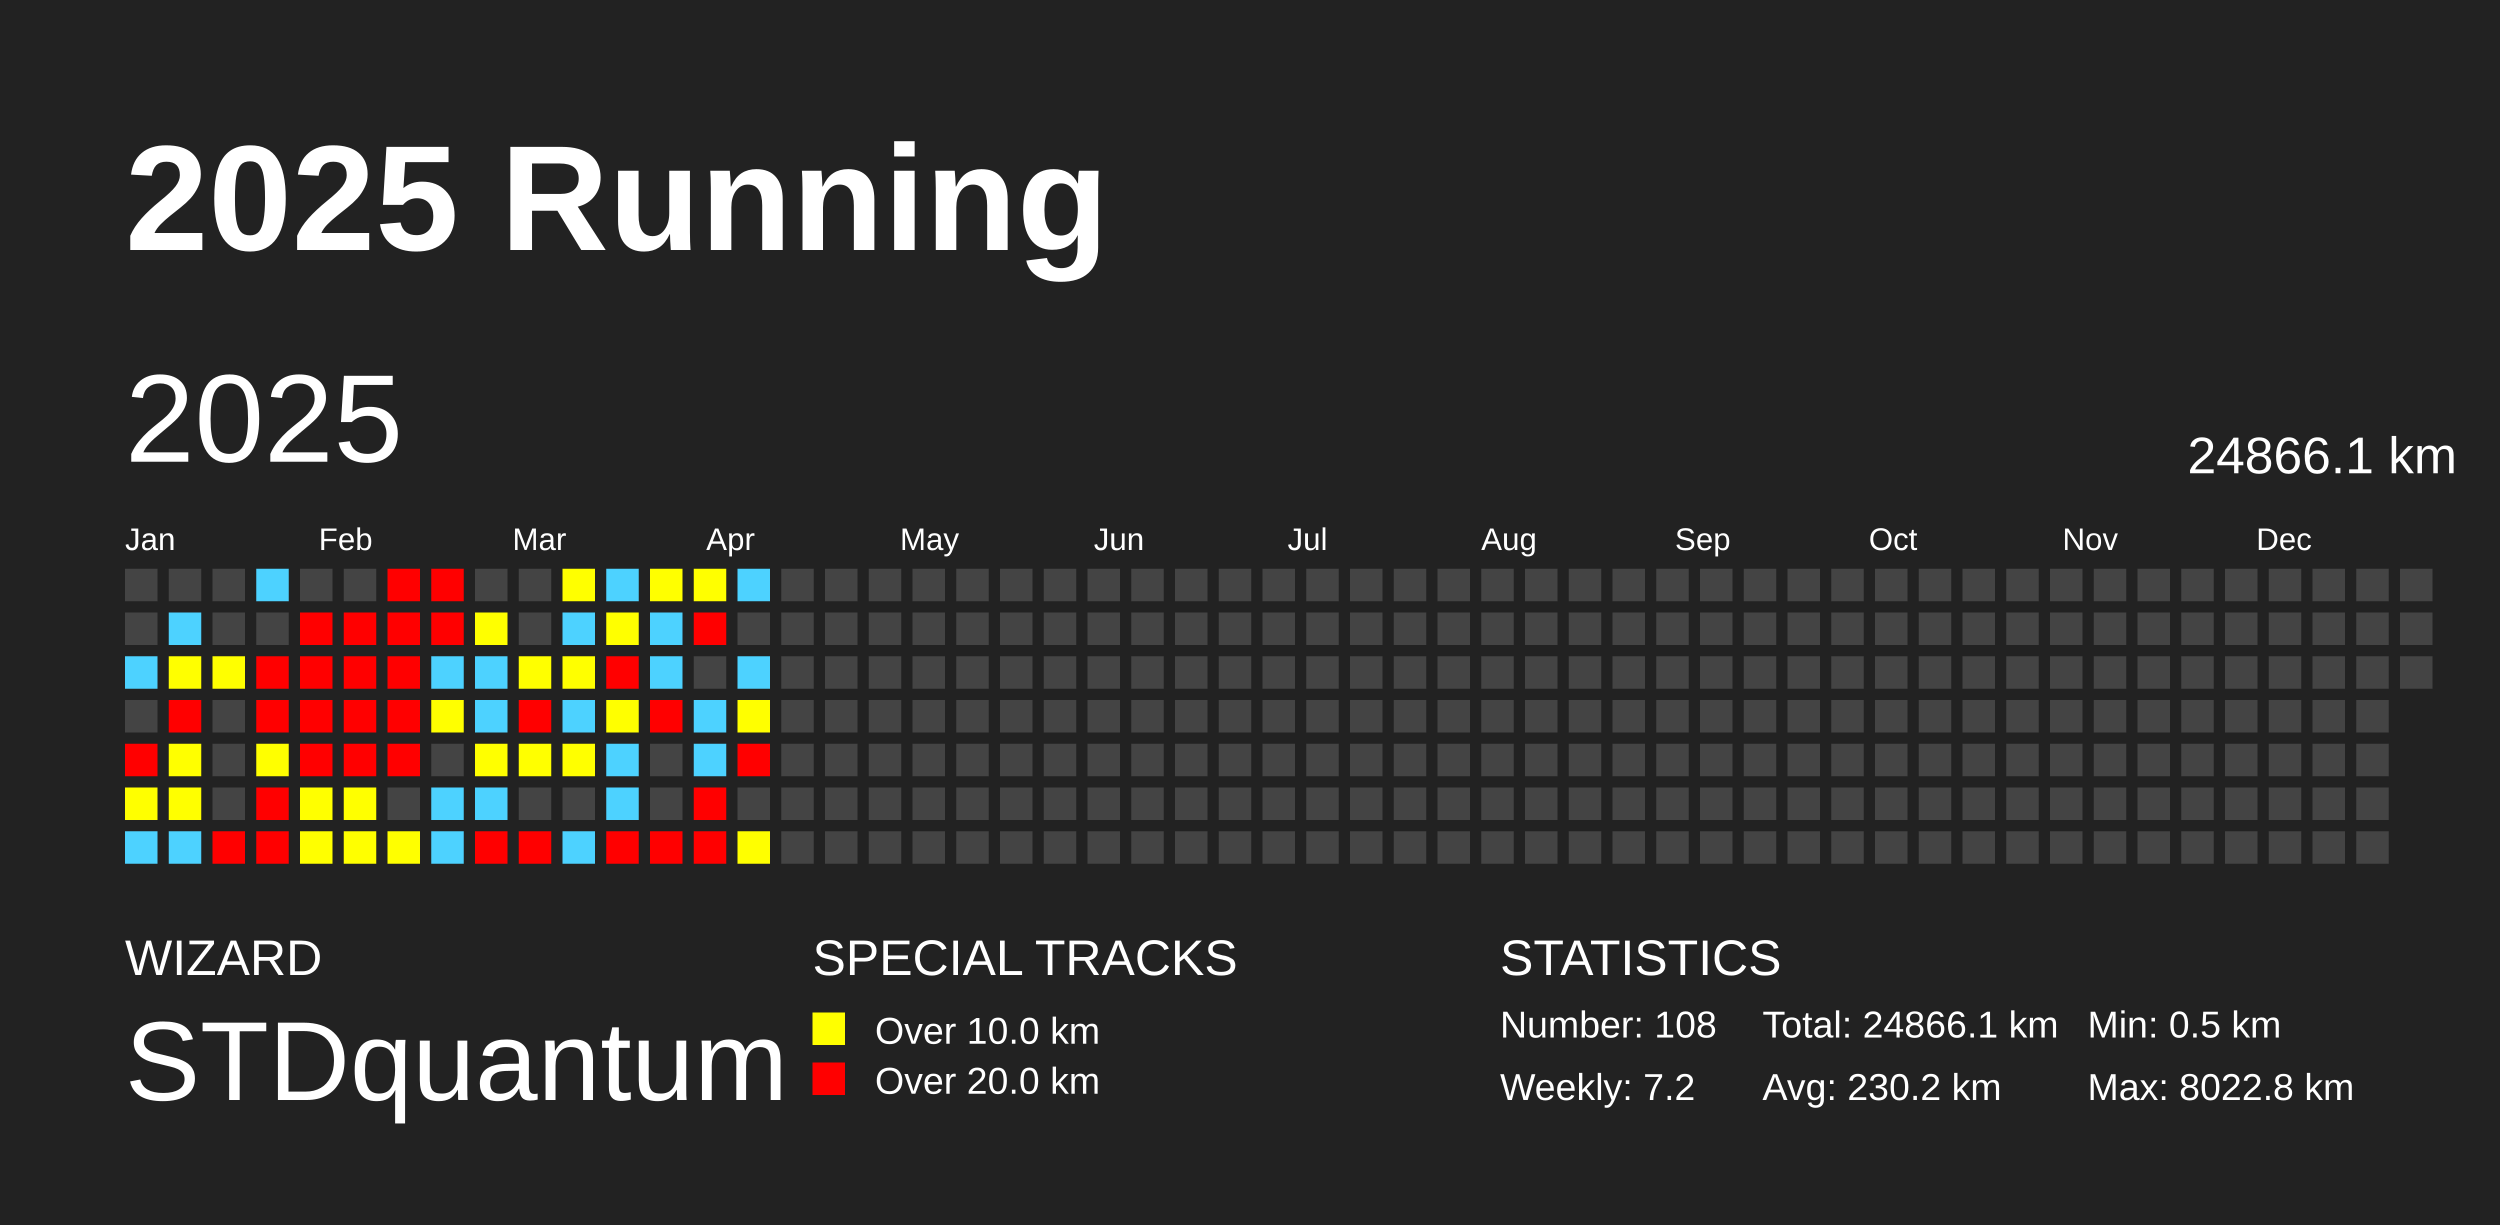
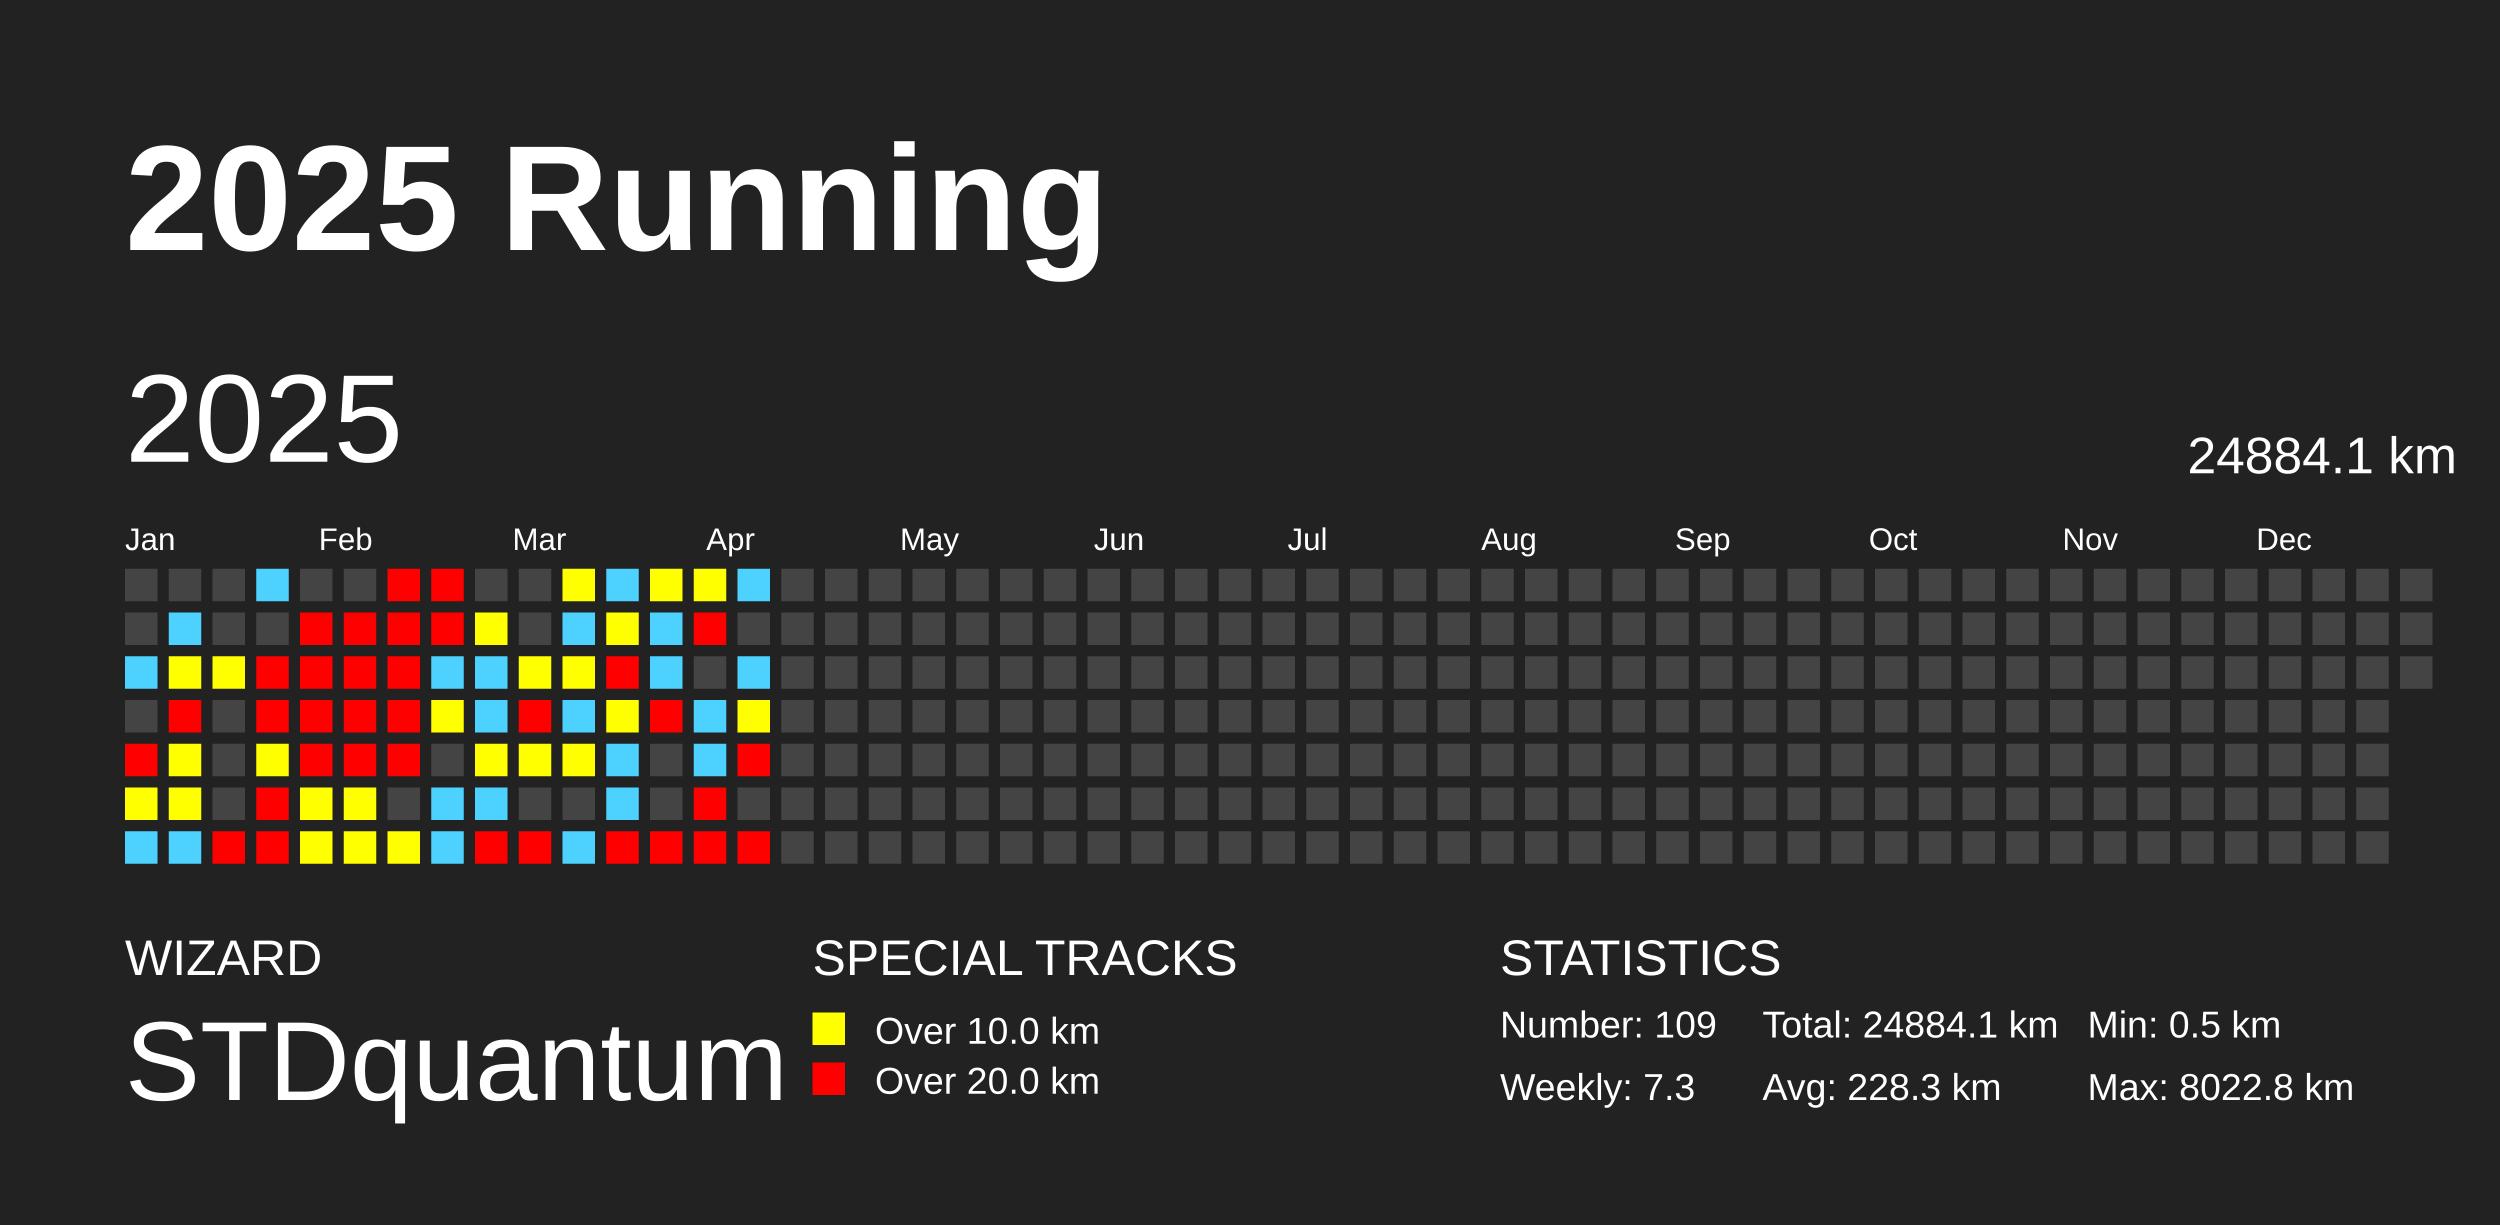
<svg xmlns="http://www.w3.org/2000/svg" baseProfile="full" height="98mm" version="1.1" viewBox="0,0,200,98" width="200mm">
  <defs />
  <rect fill="#222222" height="98" width="200" x="0" y="0" />
  <text fill="#FFFFFF" style="font-size:12px; font-family:Arial; font-weight:bold;" x="10" y="20">2025 Running</text>
  <text fill="#FFFFFF" style="font-size:4px; font-family:Arial" x="10" y="78">WIZARD</text>
  <text fill="#FFFFFF" style="font-size:9px; font-family:Arial" x="10" y="88">STDquantum</text>
  <text fill="#FFFFFF" style="font-size:4px; font-family:Arial" x="65" y="78">SPECIAL TRACKS</text>
  <rect fill="yellow" height="2.6" width="2.6" x="65" y="81" />
  <text fill="#FFFFFF" style="font-size:3px; font-family:Arial" x="70" y="83.5">Over 10.0 km</text>
  <rect fill="red" height="2.6" width="2.6" x="65" y="85" />
  <text fill="#FFFFFF" style="font-size:3px; font-family:Arial" x="70" y="87.5">Over 20.0 km</text>
  <text fill="#FFFFFF" style="font-size:4px; font-family:Arial" x="120" y="78">STATISTICS</text>
-   <text fill="#FFFFFF" style="font-size:3px; font-family:Arial" x="120" y="83">Number: 108</text>
-   <text fill="#FFFFFF" style="font-size:3px; font-family:Arial" x="120" y="88">Weekly: 7.2</text>
-   <text fill="#FFFFFF" style="font-size:3px; font-family:Arial" x="141" y="83">Total: 24866.1 km</text>
-   <text fill="#FFFFFF" style="font-size:3px; font-family:Arial" x="141" y="88">Avg: 230.2 km</text>
+   <text fill="#FFFFFF" style="font-size:3px; font-family:Arial" x="120" y="83">Number: 109</text>
+   <text fill="#FFFFFF" style="font-size:3px; font-family:Arial" x="120" y="88">Weekly: 7.3</text>
+   <text fill="#FFFFFF" style="font-size:3px; font-family:Arial" x="141" y="83">Total: 24884.1 km</text>
+   <text fill="#FFFFFF" style="font-size:3px; font-family:Arial" x="141" y="88">Avg: 228.3 km</text>
  <text fill="#FFFFFF" style="font-size:3px; font-family:Arial" x="167" y="83">Min: 0.5 km</text>
  <text fill="#FFFFFF" style="font-size:3px; font-family:Arial" x="167" y="88">Max: 8022.8 km</text>
  <text dominant-baseline="hanging" fill="#FFFFFF" style="font-size:10.0px; font-family:Arial;" x="10" y="30">2025</text>
-   <text dominant-baseline="hanging" fill="#FFFFFF" style="font-size:4.125px; font-family:Arial;" x="175" y="35">24866.1 km</text>
+   <text dominant-baseline="hanging" fill="#FFFFFF" style="font-size:4.125px; font-family:Arial;" x="175" y="35">24884.1 km</text>
  <text fill="#FFFFFF" style="font-size:2.5px; font-family:Arial" x="10.0" y="44">Jan</text>
  <text fill="#FFFFFF" style="font-size:2.5px; font-family:Arial" x="25.5" y="44">Feb</text>
  <text fill="#FFFFFF" style="font-size:2.5px; font-family:Arial" x="41.0" y="44">Mar</text>
  <text fill="#FFFFFF" style="font-size:2.5px; font-family:Arial" x="56.5" y="44">Apr</text>
  <text fill="#FFFFFF" style="font-size:2.5px; font-family:Arial" x="72.0" y="44">May</text>
  <text fill="#FFFFFF" style="font-size:2.5px; font-family:Arial" x="87.5" y="44">Jun</text>
  <text fill="#FFFFFF" style="font-size:2.5px; font-family:Arial" x="103.0" y="44">Jul</text>
  <text fill="#FFFFFF" style="font-size:2.5px; font-family:Arial" x="118.5" y="44">Aug</text>
  <text fill="#FFFFFF" style="font-size:2.5px; font-family:Arial" x="134.0" y="44">Sep</text>
  <text fill="#FFFFFF" style="font-size:2.5px; font-family:Arial" x="149.5" y="44">Oct</text>
  <text fill="#FFFFFF" style="font-size:2.5px; font-family:Arial" x="165.0" y="44">Nov</text>
  <text fill="#FFFFFF" style="font-size:2.5px; font-family:Arial" x="180.5" y="44">Dec</text>
  <rect fill="#444444" height="2.6" width="2.6" x="10.0" y="45.5" />
  <rect fill="#444444" height="2.6" width="2.6" x="10.0" y="49.0" />
  <rect fill="#4dd2ff" height="2.6" width="2.6" x="10.0" y="52.5" />
  <rect fill="#444444" height="2.6" width="2.6" x="10.0" y="56.0" />
  <rect fill="red" height="2.6" width="2.6" x="10.0" y="59.5" />
  <rect fill="#ffff00" height="2.6" width="2.6" x="10.0" y="63.0" />
  <rect fill="#4dd2ff" height="2.6" width="2.6" x="10.0" y="66.5" />
  <rect fill="#444444" height="2.6" width="2.6" x="13.5" y="45.5" />
  <rect fill="#4dd2ff" height="2.6" width="2.6" x="13.5" y="49.0" />
  <rect fill="#ffff00" height="2.6" width="2.6" x="13.5" y="52.5" />
  <rect fill="red" height="2.6" width="2.6" x="13.5" y="56.0" />
  <rect fill="#ffff00" height="2.6" width="2.6" x="13.5" y="59.5" />
  <rect fill="#ffff00" height="2.6" width="2.6" x="13.5" y="63.0" />
  <rect fill="#4dd2ff" height="2.6" width="2.6" x="13.5" y="66.5" />
  <rect fill="#444444" height="2.6" width="2.6" x="17.0" y="45.5" />
  <rect fill="#444444" height="2.6" width="2.6" x="17.0" y="49.0" />
  <rect fill="#ffff00" height="2.6" width="2.6" x="17.0" y="52.5" />
  <rect fill="#444444" height="2.6" width="2.6" x="17.0" y="56.0" />
  <rect fill="#444444" height="2.6" width="2.6" x="17.0" y="59.5" />
  <rect fill="#444444" height="2.6" width="2.6" x="17.0" y="63.0" />
  <rect fill="red" height="2.6" width="2.6" x="17.0" y="66.5" />
  <rect fill="#4dd2ff" height="2.6" width="2.6" x="20.5" y="45.5" />
  <rect fill="#444444" height="2.6" width="2.6" x="20.5" y="49.0" />
  <rect fill="red" height="2.6" width="2.6" x="20.5" y="52.5" />
  <rect fill="red" height="2.6" width="2.6" x="20.5" y="56.0" />
  <rect fill="#ffff00" height="2.6" width="2.6" x="20.5" y="59.5" />
  <rect fill="red" height="2.6" width="2.6" x="20.5" y="63.0" />
  <rect fill="red" height="2.6" width="2.6" x="20.5" y="66.5" />
  <rect fill="#444444" height="2.6" width="2.6" x="24.0" y="45.5" />
  <rect fill="red" height="2.6" width="2.6" x="24.0" y="49.0" />
  <rect fill="red" height="2.6" width="2.6" x="24.0" y="52.5" />
  <rect fill="red" height="2.6" width="2.6" x="24.0" y="56.0" />
  <rect fill="red" height="2.6" width="2.6" x="24.0" y="59.5" />
  <rect fill="#ffff00" height="2.6" width="2.6" x="24.0" y="63.0" />
  <rect fill="#ffff00" height="2.6" width="2.6" x="24.0" y="66.5" />
  <rect fill="#444444" height="2.6" width="2.6" x="27.5" y="45.5" />
  <rect fill="red" height="2.6" width="2.6" x="27.5" y="49.0" />
  <rect fill="red" height="2.6" width="2.6" x="27.5" y="52.5" />
  <rect fill="red" height="2.6" width="2.6" x="27.5" y="56.0" />
  <rect fill="red" height="2.6" width="2.6" x="27.5" y="59.5" />
  <rect fill="#ffff00" height="2.6" width="2.6" x="27.5" y="63.0" />
  <rect fill="#ffff00" height="2.6" width="2.6" x="27.5" y="66.5" />
  <rect fill="red" height="2.6" width="2.6" x="31.0" y="45.5" />
  <rect fill="red" height="2.6" width="2.6" x="31.0" y="49.0" />
  <rect fill="red" height="2.6" width="2.6" x="31.0" y="52.5" />
  <rect fill="red" height="2.6" width="2.6" x="31.0" y="56.0" />
  <rect fill="red" height="2.6" width="2.6" x="31.0" y="59.5" />
  <rect fill="#444444" height="2.6" width="2.6" x="31.0" y="63.0" />
  <rect fill="#ffff00" height="2.6" width="2.6" x="31.0" y="66.5" />
  <rect fill="red" height="2.6" width="2.6" x="34.5" y="45.5" />
  <rect fill="red" height="2.6" width="2.6" x="34.5" y="49.0" />
  <rect fill="#4dd2ff" height="2.6" width="2.6" x="34.5" y="52.5" />
  <rect fill="#ffff00" height="2.6" width="2.6" x="34.5" y="56.0" />
  <rect fill="#444444" height="2.6" width="2.6" x="34.5" y="59.5" />
  <rect fill="#4dd2ff" height="2.6" width="2.6" x="34.5" y="63.0" />
  <rect fill="#4dd2ff" height="2.6" width="2.6" x="34.5" y="66.5" />
  <rect fill="#444444" height="2.6" width="2.6" x="38.0" y="45.5" />
  <rect fill="#ffff00" height="2.6" width="2.6" x="38.0" y="49.0" />
  <rect fill="#4dd2ff" height="2.6" width="2.6" x="38.0" y="52.5" />
  <rect fill="#4dd2ff" height="2.6" width="2.6" x="38.0" y="56.0" />
  <rect fill="#ffff00" height="2.6" width="2.6" x="38.0" y="59.5" />
  <rect fill="#4dd2ff" height="2.6" width="2.6" x="38.0" y="63.0" />
  <rect fill="red" height="2.6" width="2.6" x="38.0" y="66.5" />
  <rect fill="#444444" height="2.6" width="2.6" x="41.5" y="45.5" />
  <rect fill="#444444" height="2.6" width="2.6" x="41.5" y="49.0" />
  <rect fill="#ffff00" height="2.6" width="2.6" x="41.5" y="52.5" />
  <rect fill="red" height="2.6" width="2.6" x="41.5" y="56.0" />
  <rect fill="#ffff00" height="2.6" width="2.6" x="41.5" y="59.5" />
  <rect fill="#444444" height="2.6" width="2.6" x="41.5" y="63.0" />
  <rect fill="red" height="2.6" width="2.6" x="41.5" y="66.5" />
  <rect fill="#ffff00" height="2.6" width="2.6" x="45.0" y="45.5" />
  <rect fill="#4dd2ff" height="2.6" width="2.6" x="45.0" y="49.0" />
  <rect fill="#ffff00" height="2.6" width="2.6" x="45.0" y="52.5" />
  <rect fill="#4dd2ff" height="2.6" width="2.6" x="45.0" y="56.0" />
  <rect fill="#ffff00" height="2.6" width="2.6" x="45.0" y="59.5" />
  <rect fill="#444444" height="2.6" width="2.6" x="45.0" y="63.0" />
  <rect fill="#4dd2ff" height="2.6" width="2.6" x="45.0" y="66.5" />
  <rect fill="#4dd2ff" height="2.6" width="2.6" x="48.5" y="45.5" />
  <rect fill="#ffff00" height="2.6" width="2.6" x="48.5" y="49.0" />
  <rect fill="red" height="2.6" width="2.6" x="48.5" y="52.5" />
  <rect fill="#ffff00" height="2.6" width="2.6" x="48.5" y="56.0" />
  <rect fill="#4dd2ff" height="2.6" width="2.6" x="48.5" y="59.5" />
  <rect fill="#4dd2ff" height="2.6" width="2.6" x="48.5" y="63.0" />
  <rect fill="red" height="2.6" width="2.6" x="48.5" y="66.5" />
  <rect fill="#ffff00" height="2.6" width="2.6" x="52.0" y="45.5" />
  <rect fill="#4dd2ff" height="2.6" width="2.6" x="52.0" y="49.0" />
  <rect fill="#4dd2ff" height="2.6" width="2.6" x="52.0" y="52.5" />
  <rect fill="red" height="2.6" width="2.6" x="52.0" y="56.0" />
  <rect fill="#444444" height="2.6" width="2.6" x="52.0" y="59.5" />
  <rect fill="#444444" height="2.6" width="2.6" x="52.0" y="63.0" />
  <rect fill="red" height="2.6" width="2.6" x="52.0" y="66.5" />
  <rect fill="#ffff00" height="2.6" width="2.6" x="55.5" y="45.5" />
  <rect fill="red" height="2.6" width="2.6" x="55.5" y="49.0" />
  <rect fill="#444444" height="2.6" width="2.6" x="55.5" y="52.5" />
  <rect fill="#4dd2ff" height="2.6" width="2.6" x="55.5" y="56.0" />
  <rect fill="#4dd2ff" height="2.6" width="2.6" x="55.5" y="59.5" />
  <rect fill="red" height="2.6" width="2.6" x="55.5" y="63.0" />
  <rect fill="red" height="2.6" width="2.6" x="55.5" y="66.5" />
  <rect fill="#4dd2ff" height="2.6" width="2.6" x="59.0" y="45.5" />
  <rect fill="#444444" height="2.6" width="2.6" x="59.0" y="49.0" />
  <rect fill="#4dd2ff" height="2.6" width="2.6" x="59.0" y="52.5" />
  <rect fill="#ffff00" height="2.6" width="2.6" x="59.0" y="56.0" />
  <rect fill="red" height="2.6" width="2.6" x="59.0" y="59.5" />
  <rect fill="#444444" height="2.6" width="2.6" x="59.0" y="63.0" />
-   <rect fill="#ffff00" height="2.6" width="2.6" x="59.0" y="66.5" />
+   <rect fill="red" height="2.6" width="2.6" x="59.0" y="66.5" />
  <rect fill="#444444" height="2.6" width="2.6" x="62.5" y="45.5" />
  <rect fill="#444444" height="2.6" width="2.6" x="62.5" y="49.0" />
  <rect fill="#444444" height="2.6" width="2.6" x="62.5" y="52.5" />
  <rect fill="#444444" height="2.6" width="2.6" x="62.5" y="56.0" />
  <rect fill="#444444" height="2.6" width="2.6" x="62.5" y="59.5" />
  <rect fill="#444444" height="2.6" width="2.6" x="62.5" y="63.0" />
  <rect fill="#444444" height="2.6" width="2.6" x="62.5" y="66.5" />
  <rect fill="#444444" height="2.6" width="2.6" x="66.0" y="45.5" />
  <rect fill="#444444" height="2.6" width="2.6" x="66.0" y="49.0" />
  <rect fill="#444444" height="2.6" width="2.6" x="66.0" y="52.5" />
  <rect fill="#444444" height="2.6" width="2.6" x="66.0" y="56.0" />
  <rect fill="#444444" height="2.6" width="2.6" x="66.0" y="59.5" />
  <rect fill="#444444" height="2.6" width="2.6" x="66.0" y="63.0" />
  <rect fill="#444444" height="2.6" width="2.6" x="66.0" y="66.5" />
  <rect fill="#444444" height="2.6" width="2.6" x="69.5" y="45.5" />
  <rect fill="#444444" height="2.6" width="2.6" x="69.5" y="49.0" />
  <rect fill="#444444" height="2.6" width="2.6" x="69.5" y="52.5" />
  <rect fill="#444444" height="2.6" width="2.6" x="69.5" y="56.0" />
  <rect fill="#444444" height="2.6" width="2.6" x="69.5" y="59.5" />
  <rect fill="#444444" height="2.6" width="2.6" x="69.5" y="63.0" />
  <rect fill="#444444" height="2.6" width="2.6" x="69.5" y="66.5" />
  <rect fill="#444444" height="2.6" width="2.6" x="73.0" y="45.5" />
  <rect fill="#444444" height="2.6" width="2.6" x="73.0" y="49.0" />
  <rect fill="#444444" height="2.6" width="2.6" x="73.0" y="52.5" />
  <rect fill="#444444" height="2.6" width="2.6" x="73.0" y="56.0" />
  <rect fill="#444444" height="2.6" width="2.6" x="73.0" y="59.5" />
  <rect fill="#444444" height="2.6" width="2.6" x="73.0" y="63.0" />
  <rect fill="#444444" height="2.6" width="2.6" x="73.0" y="66.5" />
  <rect fill="#444444" height="2.6" width="2.6" x="76.5" y="45.5" />
  <rect fill="#444444" height="2.6" width="2.6" x="76.5" y="49.0" />
  <rect fill="#444444" height="2.6" width="2.6" x="76.5" y="52.5" />
  <rect fill="#444444" height="2.6" width="2.6" x="76.5" y="56.0" />
  <rect fill="#444444" height="2.6" width="2.6" x="76.5" y="59.5" />
  <rect fill="#444444" height="2.6" width="2.6" x="76.5" y="63.0" />
  <rect fill="#444444" height="2.6" width="2.6" x="76.5" y="66.5" />
  <rect fill="#444444" height="2.6" width="2.6" x="80.0" y="45.5" />
  <rect fill="#444444" height="2.6" width="2.6" x="80.0" y="49.0" />
  <rect fill="#444444" height="2.6" width="2.6" x="80.0" y="52.5" />
  <rect fill="#444444" height="2.6" width="2.6" x="80.0" y="56.0" />
  <rect fill="#444444" height="2.6" width="2.6" x="80.0" y="59.5" />
  <rect fill="#444444" height="2.6" width="2.6" x="80.0" y="63.0" />
  <rect fill="#444444" height="2.6" width="2.6" x="80.0" y="66.5" />
  <rect fill="#444444" height="2.6" width="2.6" x="83.5" y="45.5" />
  <rect fill="#444444" height="2.6" width="2.6" x="83.5" y="49.0" />
  <rect fill="#444444" height="2.6" width="2.6" x="83.5" y="52.5" />
  <rect fill="#444444" height="2.6" width="2.6" x="83.5" y="56.0" />
  <rect fill="#444444" height="2.6" width="2.6" x="83.5" y="59.5" />
  <rect fill="#444444" height="2.6" width="2.6" x="83.5" y="63.0" />
  <rect fill="#444444" height="2.6" width="2.6" x="83.5" y="66.5" />
  <rect fill="#444444" height="2.6" width="2.6" x="87.0" y="45.5" />
  <rect fill="#444444" height="2.6" width="2.6" x="87.0" y="49.0" />
  <rect fill="#444444" height="2.6" width="2.6" x="87.0" y="52.5" />
  <rect fill="#444444" height="2.6" width="2.6" x="87.0" y="56.0" />
  <rect fill="#444444" height="2.6" width="2.6" x="87.0" y="59.5" />
  <rect fill="#444444" height="2.6" width="2.6" x="87.0" y="63.0" />
  <rect fill="#444444" height="2.6" width="2.6" x="87.0" y="66.5" />
  <rect fill="#444444" height="2.6" width="2.6" x="90.5" y="45.5" />
  <rect fill="#444444" height="2.6" width="2.6" x="90.5" y="49.0" />
  <rect fill="#444444" height="2.6" width="2.6" x="90.5" y="52.5" />
  <rect fill="#444444" height="2.6" width="2.6" x="90.5" y="56.0" />
  <rect fill="#444444" height="2.6" width="2.6" x="90.5" y="59.5" />
  <rect fill="#444444" height="2.6" width="2.6" x="90.5" y="63.0" />
  <rect fill="#444444" height="2.6" width="2.6" x="90.5" y="66.5" />
  <rect fill="#444444" height="2.6" width="2.6" x="94.0" y="45.5" />
  <rect fill="#444444" height="2.6" width="2.6" x="94.0" y="49.0" />
  <rect fill="#444444" height="2.6" width="2.6" x="94.0" y="52.5" />
  <rect fill="#444444" height="2.6" width="2.6" x="94.0" y="56.0" />
  <rect fill="#444444" height="2.6" width="2.6" x="94.0" y="59.5" />
  <rect fill="#444444" height="2.6" width="2.6" x="94.0" y="63.0" />
  <rect fill="#444444" height="2.6" width="2.6" x="94.0" y="66.5" />
  <rect fill="#444444" height="2.6" width="2.6" x="97.5" y="45.5" />
  <rect fill="#444444" height="2.6" width="2.6" x="97.5" y="49.0" />
  <rect fill="#444444" height="2.6" width="2.6" x="97.5" y="52.5" />
  <rect fill="#444444" height="2.6" width="2.6" x="97.5" y="56.0" />
  <rect fill="#444444" height="2.6" width="2.6" x="97.5" y="59.5" />
  <rect fill="#444444" height="2.6" width="2.6" x="97.5" y="63.0" />
  <rect fill="#444444" height="2.6" width="2.6" x="97.5" y="66.5" />
  <rect fill="#444444" height="2.6" width="2.6" x="101.0" y="45.5" />
  <rect fill="#444444" height="2.6" width="2.6" x="101.0" y="49.0" />
  <rect fill="#444444" height="2.6" width="2.6" x="101.0" y="52.5" />
  <rect fill="#444444" height="2.6" width="2.6" x="101.0" y="56.0" />
  <rect fill="#444444" height="2.6" width="2.6" x="101.0" y="59.5" />
  <rect fill="#444444" height="2.6" width="2.6" x="101.0" y="63.0" />
  <rect fill="#444444" height="2.6" width="2.6" x="101.0" y="66.5" />
  <rect fill="#444444" height="2.6" width="2.6" x="104.5" y="45.5" />
  <rect fill="#444444" height="2.6" width="2.6" x="104.5" y="49.0" />
  <rect fill="#444444" height="2.6" width="2.6" x="104.5" y="52.5" />
  <rect fill="#444444" height="2.6" width="2.6" x="104.5" y="56.0" />
  <rect fill="#444444" height="2.6" width="2.6" x="104.5" y="59.5" />
  <rect fill="#444444" height="2.6" width="2.6" x="104.5" y="63.0" />
  <rect fill="#444444" height="2.6" width="2.6" x="104.5" y="66.5" />
  <rect fill="#444444" height="2.6" width="2.6" x="108.0" y="45.5" />
  <rect fill="#444444" height="2.6" width="2.6" x="108.0" y="49.0" />
  <rect fill="#444444" height="2.6" width="2.6" x="108.0" y="52.5" />
  <rect fill="#444444" height="2.6" width="2.6" x="108.0" y="56.0" />
  <rect fill="#444444" height="2.6" width="2.6" x="108.0" y="59.5" />
  <rect fill="#444444" height="2.6" width="2.6" x="108.0" y="63.0" />
  <rect fill="#444444" height="2.6" width="2.6" x="108.0" y="66.5" />
  <rect fill="#444444" height="2.6" width="2.6" x="111.5" y="45.5" />
  <rect fill="#444444" height="2.6" width="2.6" x="111.5" y="49.0" />
  <rect fill="#444444" height="2.6" width="2.6" x="111.5" y="52.5" />
  <rect fill="#444444" height="2.6" width="2.6" x="111.5" y="56.0" />
  <rect fill="#444444" height="2.6" width="2.6" x="111.5" y="59.5" />
  <rect fill="#444444" height="2.6" width="2.6" x="111.5" y="63.0" />
  <rect fill="#444444" height="2.6" width="2.6" x="111.5" y="66.5" />
  <rect fill="#444444" height="2.6" width="2.6" x="115.0" y="45.5" />
  <rect fill="#444444" height="2.6" width="2.6" x="115.0" y="49.0" />
  <rect fill="#444444" height="2.6" width="2.6" x="115.0" y="52.5" />
  <rect fill="#444444" height="2.6" width="2.6" x="115.0" y="56.0" />
  <rect fill="#444444" height="2.6" width="2.6" x="115.0" y="59.5" />
  <rect fill="#444444" height="2.6" width="2.6" x="115.0" y="63.0" />
  <rect fill="#444444" height="2.6" width="2.6" x="115.0" y="66.5" />
  <rect fill="#444444" height="2.6" width="2.6" x="118.5" y="45.5" />
  <rect fill="#444444" height="2.6" width="2.6" x="118.5" y="49.0" />
  <rect fill="#444444" height="2.6" width="2.6" x="118.5" y="52.5" />
  <rect fill="#444444" height="2.6" width="2.6" x="118.5" y="56.0" />
  <rect fill="#444444" height="2.6" width="2.6" x="118.5" y="59.5" />
  <rect fill="#444444" height="2.6" width="2.6" x="118.5" y="63.0" />
  <rect fill="#444444" height="2.6" width="2.6" x="118.5" y="66.5" />
  <rect fill="#444444" height="2.6" width="2.6" x="122.0" y="45.5" />
  <rect fill="#444444" height="2.6" width="2.6" x="122.0" y="49.0" />
  <rect fill="#444444" height="2.6" width="2.6" x="122.0" y="52.5" />
  <rect fill="#444444" height="2.6" width="2.6" x="122.0" y="56.0" />
  <rect fill="#444444" height="2.6" width="2.6" x="122.0" y="59.5" />
  <rect fill="#444444" height="2.6" width="2.6" x="122.0" y="63.0" />
  <rect fill="#444444" height="2.6" width="2.6" x="122.0" y="66.5" />
  <rect fill="#444444" height="2.6" width="2.6" x="125.5" y="45.5" />
  <rect fill="#444444" height="2.6" width="2.6" x="125.5" y="49.0" />
  <rect fill="#444444" height="2.6" width="2.6" x="125.5" y="52.5" />
  <rect fill="#444444" height="2.6" width="2.6" x="125.5" y="56.0" />
  <rect fill="#444444" height="2.6" width="2.6" x="125.5" y="59.5" />
  <rect fill="#444444" height="2.6" width="2.6" x="125.5" y="63.0" />
  <rect fill="#444444" height="2.6" width="2.6" x="125.5" y="66.5" />
  <rect fill="#444444" height="2.6" width="2.6" x="129.0" y="45.5" />
  <rect fill="#444444" height="2.6" width="2.6" x="129.0" y="49.0" />
  <rect fill="#444444" height="2.6" width="2.6" x="129.0" y="52.5" />
  <rect fill="#444444" height="2.6" width="2.6" x="129.0" y="56.0" />
  <rect fill="#444444" height="2.6" width="2.6" x="129.0" y="59.5" />
  <rect fill="#444444" height="2.6" width="2.6" x="129.0" y="63.0" />
  <rect fill="#444444" height="2.6" width="2.6" x="129.0" y="66.5" />
  <rect fill="#444444" height="2.6" width="2.6" x="132.5" y="45.5" />
  <rect fill="#444444" height="2.6" width="2.6" x="132.5" y="49.0" />
  <rect fill="#444444" height="2.6" width="2.6" x="132.5" y="52.5" />
  <rect fill="#444444" height="2.6" width="2.6" x="132.5" y="56.0" />
  <rect fill="#444444" height="2.6" width="2.6" x="132.5" y="59.5" />
  <rect fill="#444444" height="2.6" width="2.6" x="132.5" y="63.0" />
  <rect fill="#444444" height="2.6" width="2.6" x="132.5" y="66.5" />
  <rect fill="#444444" height="2.6" width="2.6" x="136.0" y="45.5" />
  <rect fill="#444444" height="2.6" width="2.6" x="136.0" y="49.0" />
  <rect fill="#444444" height="2.6" width="2.6" x="136.0" y="52.5" />
  <rect fill="#444444" height="2.6" width="2.6" x="136.0" y="56.0" />
  <rect fill="#444444" height="2.6" width="2.6" x="136.0" y="59.5" />
  <rect fill="#444444" height="2.6" width="2.6" x="136.0" y="63.0" />
  <rect fill="#444444" height="2.6" width="2.6" x="136.0" y="66.5" />
  <rect fill="#444444" height="2.6" width="2.6" x="139.5" y="45.5" />
  <rect fill="#444444" height="2.6" width="2.6" x="139.5" y="49.0" />
  <rect fill="#444444" height="2.6" width="2.6" x="139.5" y="52.5" />
  <rect fill="#444444" height="2.6" width="2.6" x="139.5" y="56.0" />
  <rect fill="#444444" height="2.6" width="2.6" x="139.5" y="59.5" />
  <rect fill="#444444" height="2.6" width="2.6" x="139.5" y="63.0" />
  <rect fill="#444444" height="2.6" width="2.6" x="139.5" y="66.5" />
  <rect fill="#444444" height="2.6" width="2.6" x="143.0" y="45.5" />
  <rect fill="#444444" height="2.6" width="2.6" x="143.0" y="49.0" />
  <rect fill="#444444" height="2.6" width="2.6" x="143.0" y="52.5" />
  <rect fill="#444444" height="2.6" width="2.6" x="143.0" y="56.0" />
  <rect fill="#444444" height="2.6" width="2.6" x="143.0" y="59.5" />
  <rect fill="#444444" height="2.6" width="2.6" x="143.0" y="63.0" />
  <rect fill="#444444" height="2.6" width="2.6" x="143.0" y="66.5" />
  <rect fill="#444444" height="2.6" width="2.6" x="146.5" y="45.5" />
  <rect fill="#444444" height="2.6" width="2.6" x="146.5" y="49.0" />
  <rect fill="#444444" height="2.6" width="2.6" x="146.5" y="52.5" />
  <rect fill="#444444" height="2.6" width="2.6" x="146.5" y="56.0" />
  <rect fill="#444444" height="2.6" width="2.6" x="146.5" y="59.5" />
  <rect fill="#444444" height="2.6" width="2.6" x="146.5" y="63.0" />
  <rect fill="#444444" height="2.6" width="2.6" x="146.5" y="66.5" />
  <rect fill="#444444" height="2.6" width="2.6" x="150.0" y="45.5" />
  <rect fill="#444444" height="2.6" width="2.6" x="150.0" y="49.0" />
  <rect fill="#444444" height="2.6" width="2.6" x="150.0" y="52.5" />
  <rect fill="#444444" height="2.6" width="2.6" x="150.0" y="56.0" />
  <rect fill="#444444" height="2.6" width="2.6" x="150.0" y="59.5" />
  <rect fill="#444444" height="2.6" width="2.6" x="150.0" y="63.0" />
  <rect fill="#444444" height="2.6" width="2.6" x="150.0" y="66.5" />
  <rect fill="#444444" height="2.6" width="2.6" x="153.5" y="45.5" />
  <rect fill="#444444" height="2.6" width="2.6" x="153.5" y="49.0" />
  <rect fill="#444444" height="2.6" width="2.6" x="153.5" y="52.5" />
  <rect fill="#444444" height="2.6" width="2.6" x="153.5" y="56.0" />
  <rect fill="#444444" height="2.6" width="2.6" x="153.5" y="59.5" />
  <rect fill="#444444" height="2.6" width="2.6" x="153.5" y="63.0" />
  <rect fill="#444444" height="2.6" width="2.6" x="153.5" y="66.5" />
  <rect fill="#444444" height="2.6" width="2.6" x="157.0" y="45.5" />
  <rect fill="#444444" height="2.6" width="2.6" x="157.0" y="49.0" />
  <rect fill="#444444" height="2.6" width="2.6" x="157.0" y="52.5" />
  <rect fill="#444444" height="2.6" width="2.6" x="157.0" y="56.0" />
  <rect fill="#444444" height="2.6" width="2.6" x="157.0" y="59.5" />
  <rect fill="#444444" height="2.6" width="2.6" x="157.0" y="63.0" />
  <rect fill="#444444" height="2.6" width="2.6" x="157.0" y="66.5" />
  <rect fill="#444444" height="2.6" width="2.6" x="160.5" y="45.5" />
  <rect fill="#444444" height="2.6" width="2.6" x="160.5" y="49.0" />
  <rect fill="#444444" height="2.6" width="2.6" x="160.5" y="52.5" />
  <rect fill="#444444" height="2.6" width="2.6" x="160.5" y="56.0" />
  <rect fill="#444444" height="2.6" width="2.6" x="160.5" y="59.5" />
  <rect fill="#444444" height="2.6" width="2.6" x="160.5" y="63.0" />
  <rect fill="#444444" height="2.6" width="2.6" x="160.5" y="66.5" />
  <rect fill="#444444" height="2.6" width="2.6" x="164.0" y="45.5" />
  <rect fill="#444444" height="2.6" width="2.6" x="164.0" y="49.0" />
  <rect fill="#444444" height="2.6" width="2.6" x="164.0" y="52.5" />
  <rect fill="#444444" height="2.6" width="2.6" x="164.0" y="56.0" />
  <rect fill="#444444" height="2.6" width="2.6" x="164.0" y="59.5" />
  <rect fill="#444444" height="2.6" width="2.6" x="164.0" y="63.0" />
  <rect fill="#444444" height="2.6" width="2.6" x="164.0" y="66.5" />
  <rect fill="#444444" height="2.6" width="2.6" x="167.5" y="45.5" />
  <rect fill="#444444" height="2.6" width="2.6" x="167.5" y="49.0" />
  <rect fill="#444444" height="2.6" width="2.6" x="167.5" y="52.5" />
  <rect fill="#444444" height="2.6" width="2.6" x="167.5" y="56.0" />
  <rect fill="#444444" height="2.6" width="2.6" x="167.5" y="59.5" />
  <rect fill="#444444" height="2.6" width="2.6" x="167.5" y="63.0" />
  <rect fill="#444444" height="2.6" width="2.6" x="167.5" y="66.5" />
  <rect fill="#444444" height="2.6" width="2.6" x="171.0" y="45.5" />
  <rect fill="#444444" height="2.6" width="2.6" x="171.0" y="49.0" />
  <rect fill="#444444" height="2.6" width="2.6" x="171.0" y="52.5" />
  <rect fill="#444444" height="2.6" width="2.6" x="171.0" y="56.0" />
  <rect fill="#444444" height="2.6" width="2.6" x="171.0" y="59.5" />
  <rect fill="#444444" height="2.6" width="2.6" x="171.0" y="63.0" />
  <rect fill="#444444" height="2.6" width="2.6" x="171.0" y="66.5" />
  <rect fill="#444444" height="2.6" width="2.6" x="174.5" y="45.5" />
  <rect fill="#444444" height="2.6" width="2.6" x="174.5" y="49.0" />
  <rect fill="#444444" height="2.6" width="2.6" x="174.5" y="52.5" />
  <rect fill="#444444" height="2.6" width="2.6" x="174.5" y="56.0" />
  <rect fill="#444444" height="2.6" width="2.6" x="174.5" y="59.5" />
  <rect fill="#444444" height="2.6" width="2.6" x="174.5" y="63.0" />
  <rect fill="#444444" height="2.6" width="2.6" x="174.5" y="66.5" />
  <rect fill="#444444" height="2.6" width="2.6" x="178.0" y="45.5" />
  <rect fill="#444444" height="2.6" width="2.6" x="178.0" y="49.0" />
  <rect fill="#444444" height="2.6" width="2.6" x="178.0" y="52.5" />
  <rect fill="#444444" height="2.6" width="2.6" x="178.0" y="56.0" />
  <rect fill="#444444" height="2.6" width="2.6" x="178.0" y="59.5" />
  <rect fill="#444444" height="2.6" width="2.6" x="178.0" y="63.0" />
  <rect fill="#444444" height="2.6" width="2.6" x="178.0" y="66.5" />
  <rect fill="#444444" height="2.6" width="2.6" x="181.5" y="45.5" />
  <rect fill="#444444" height="2.6" width="2.6" x="181.5" y="49.0" />
  <rect fill="#444444" height="2.6" width="2.6" x="181.5" y="52.5" />
  <rect fill="#444444" height="2.6" width="2.6" x="181.5" y="56.0" />
  <rect fill="#444444" height="2.6" width="2.6" x="181.5" y="59.5" />
  <rect fill="#444444" height="2.6" width="2.6" x="181.5" y="63.0" />
  <rect fill="#444444" height="2.6" width="2.6" x="181.5" y="66.5" />
  <rect fill="#444444" height="2.6" width="2.6" x="185.0" y="45.5" />
  <rect fill="#444444" height="2.6" width="2.6" x="185.0" y="49.0" />
  <rect fill="#444444" height="2.6" width="2.6" x="185.0" y="52.5" />
  <rect fill="#444444" height="2.6" width="2.6" x="185.0" y="56.0" />
  <rect fill="#444444" height="2.6" width="2.6" x="185.0" y="59.5" />
  <rect fill="#444444" height="2.6" width="2.6" x="185.0" y="63.0" />
  <rect fill="#444444" height="2.6" width="2.6" x="185.0" y="66.5" />
  <rect fill="#444444" height="2.6" width="2.6" x="188.5" y="45.5" />
  <rect fill="#444444" height="2.6" width="2.6" x="188.5" y="49.0" />
  <rect fill="#444444" height="2.6" width="2.6" x="188.5" y="52.5" />
  <rect fill="#444444" height="2.6" width="2.6" x="188.5" y="56.0" />
  <rect fill="#444444" height="2.6" width="2.6" x="188.5" y="59.5" />
  <rect fill="#444444" height="2.6" width="2.6" x="188.5" y="63.0" />
  <rect fill="#444444" height="2.6" width="2.6" x="188.5" y="66.5" />
  <rect fill="#444444" height="2.6" width="2.6" x="192.0" y="45.5" />
  <rect fill="#444444" height="2.6" width="2.6" x="192.0" y="49.0" />
  <rect fill="#444444" height="2.6" width="2.6" x="192.0" y="52.5" />
</svg>
